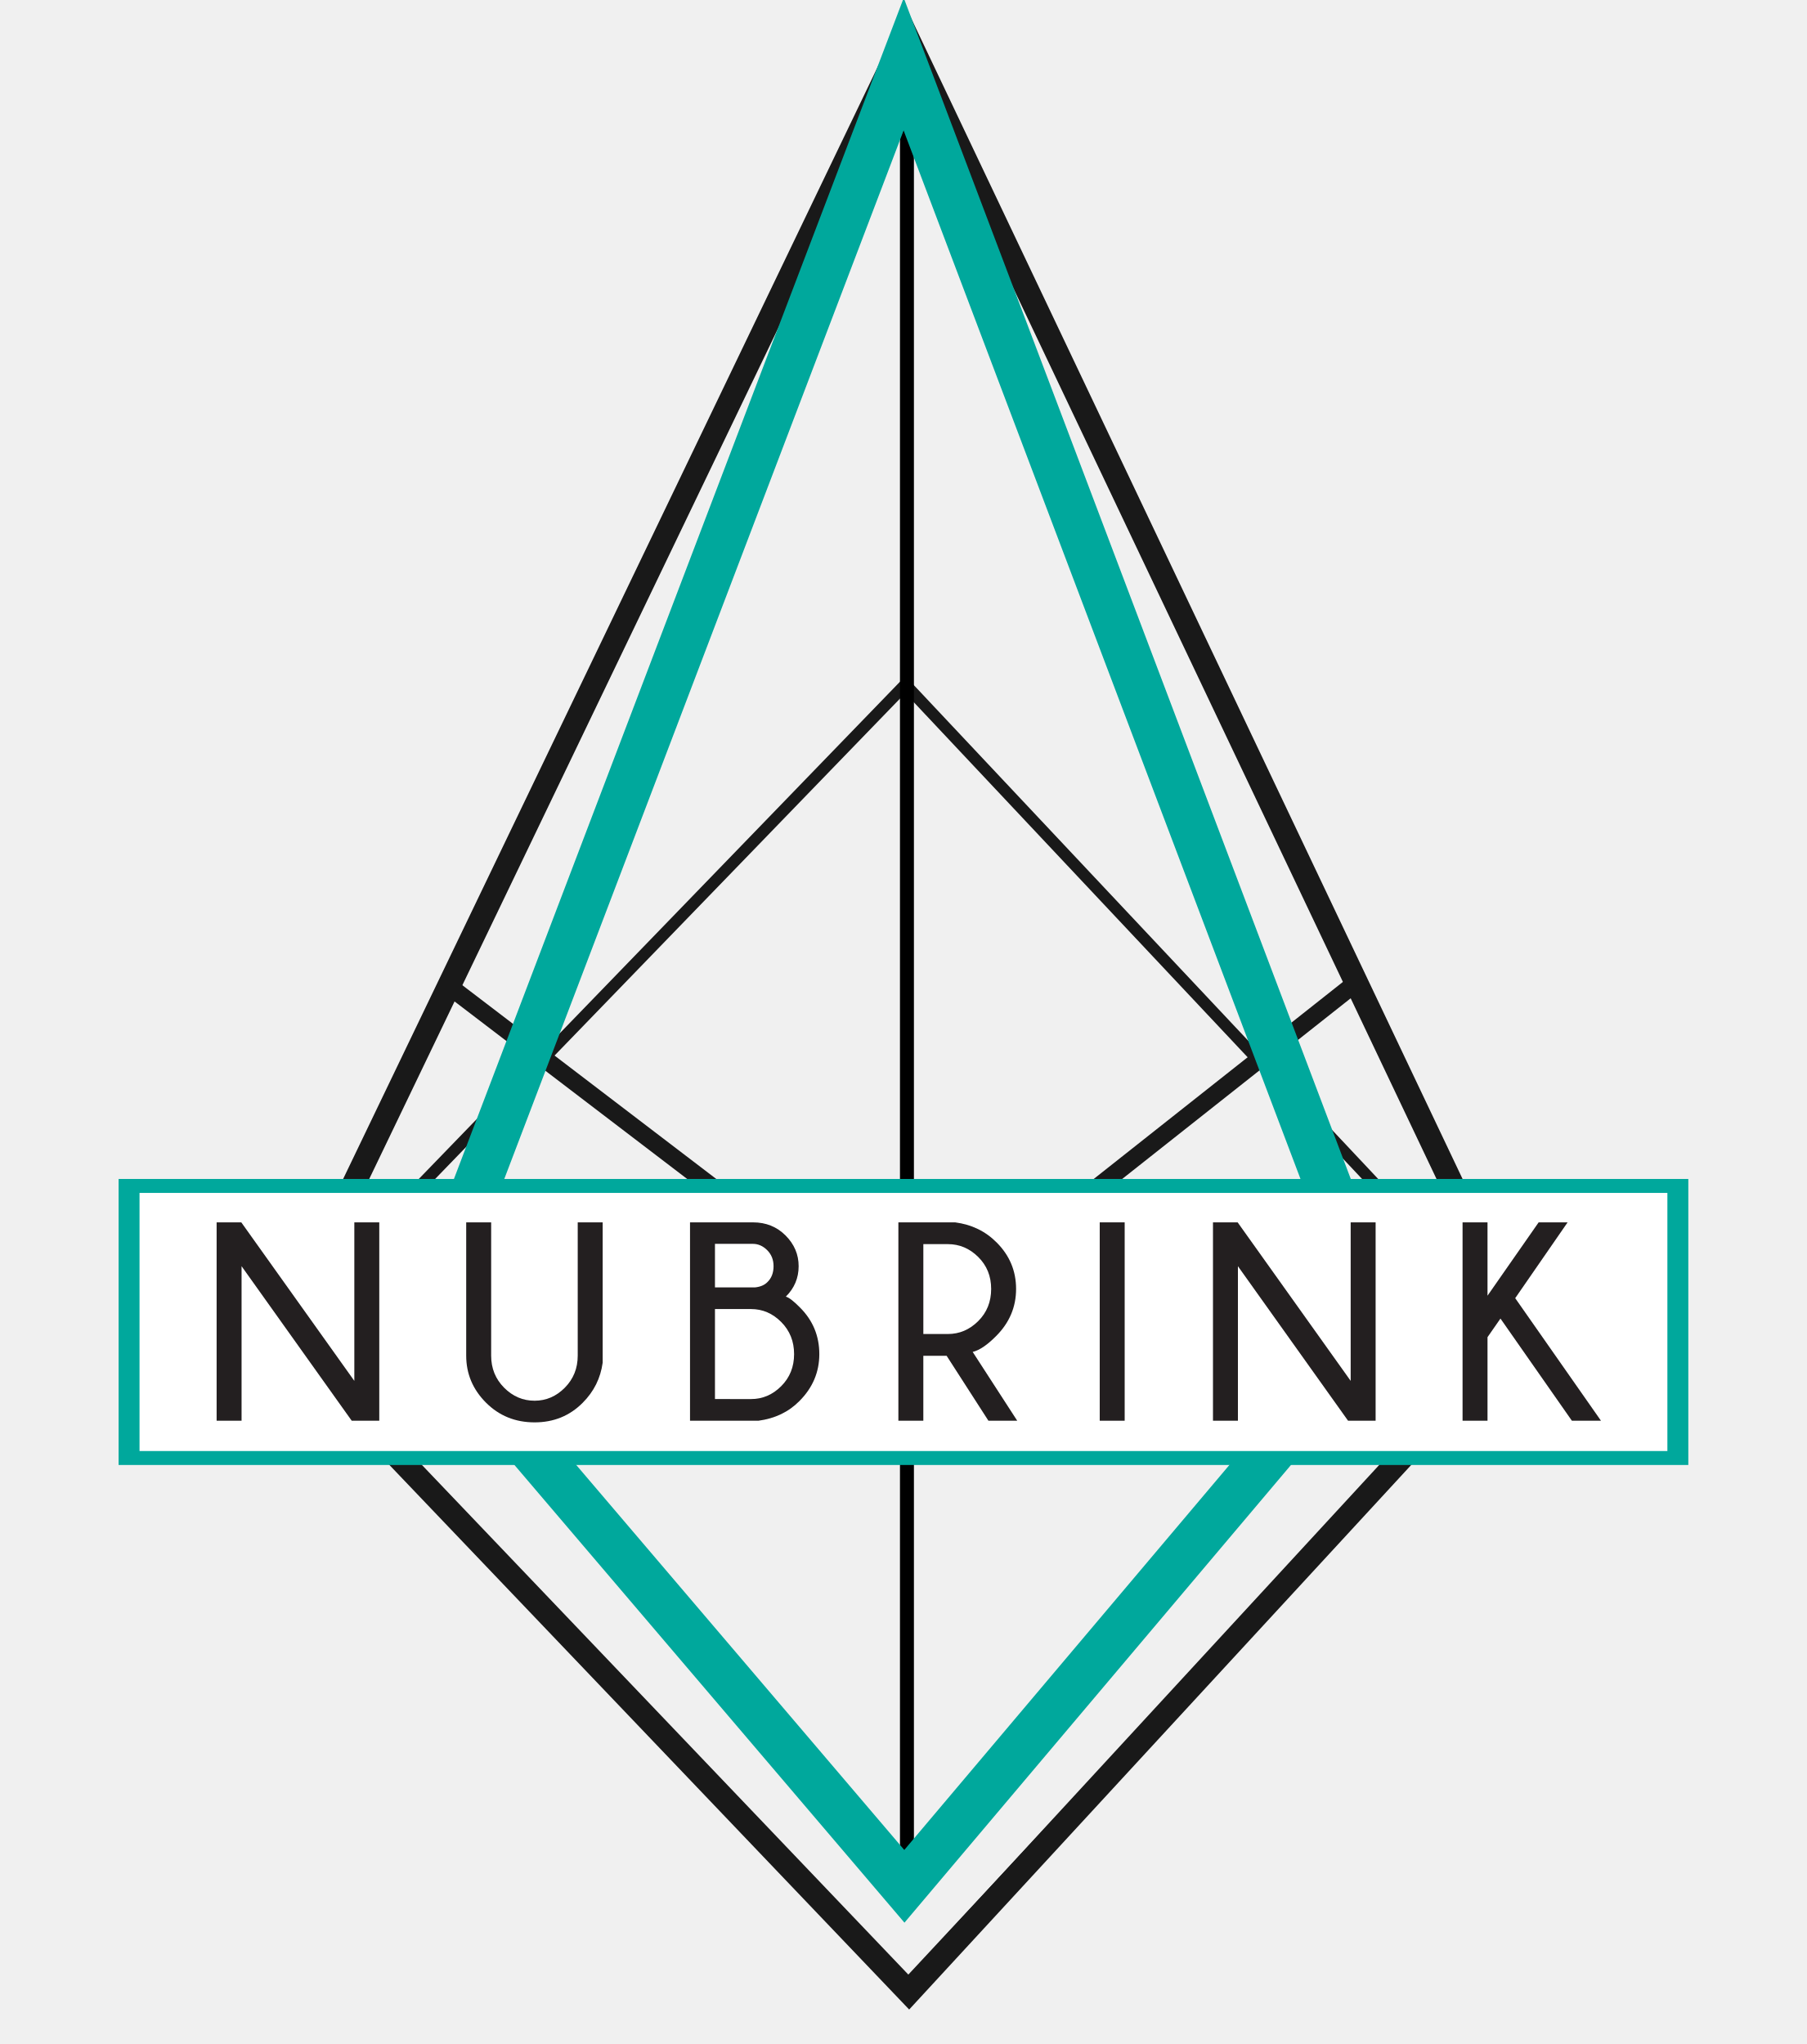
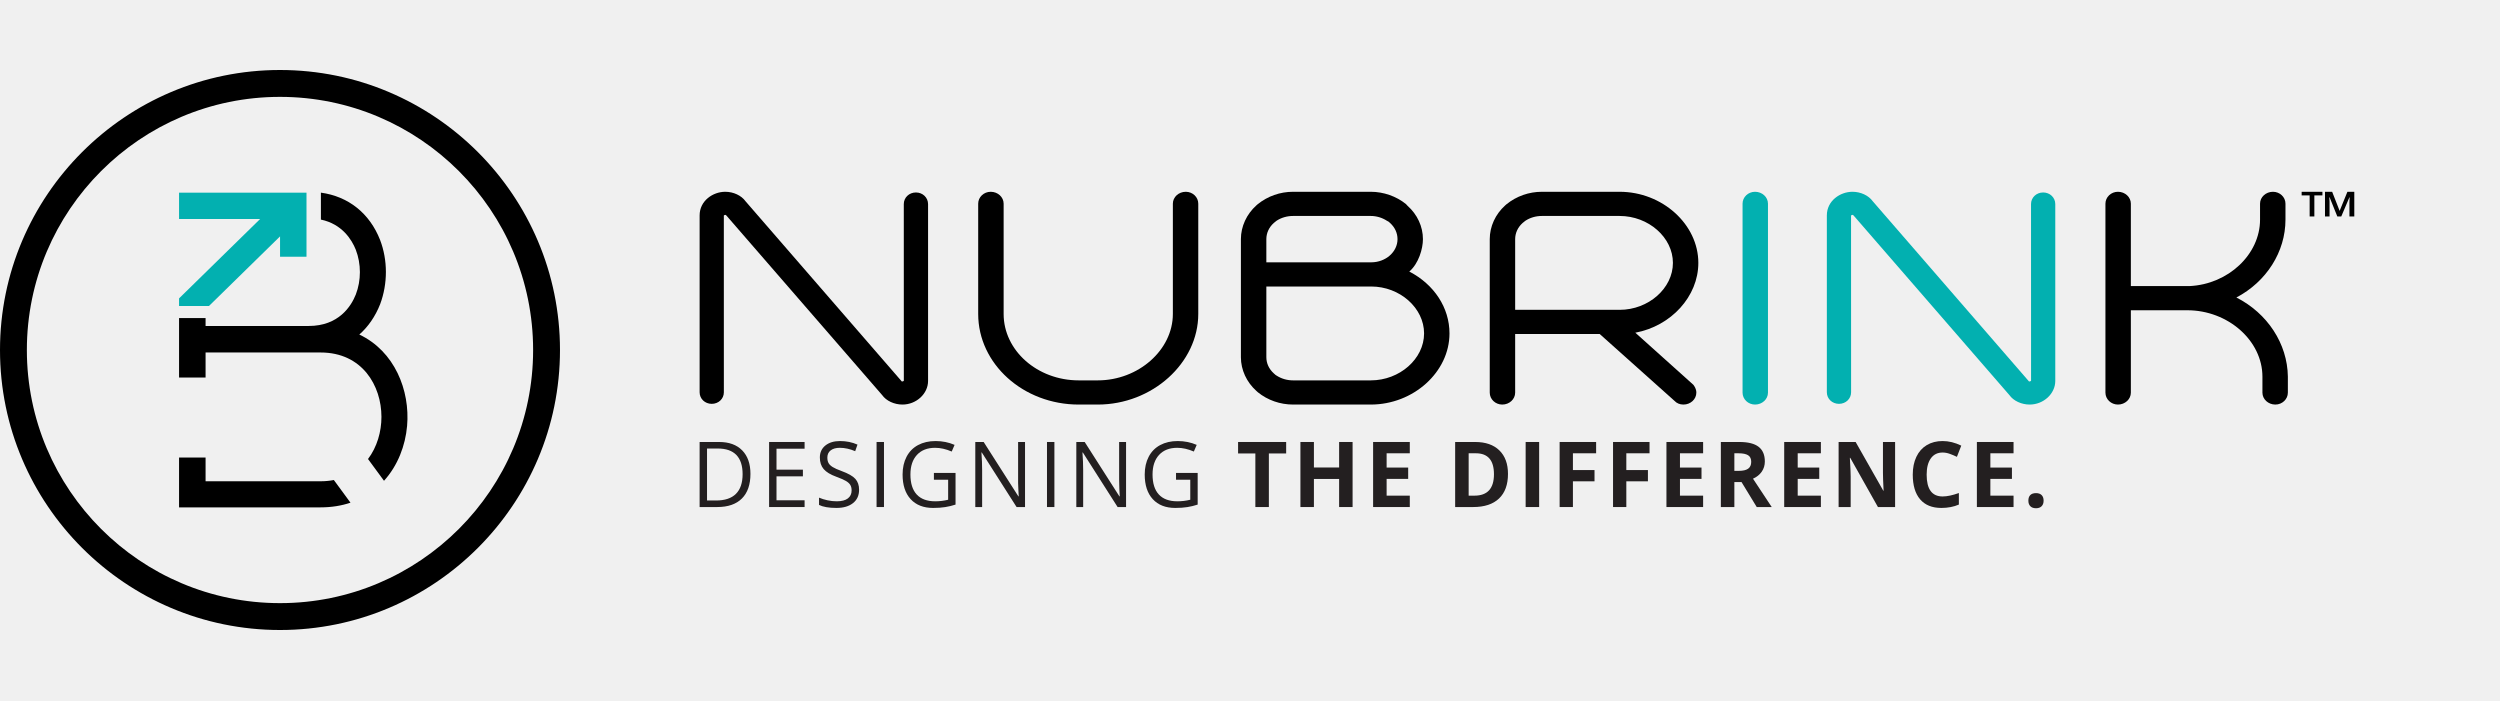
- <svg xmlns="http://www.w3.org/2000/svg" version="1.1" id="Layer_1" x="0px" y="0px" width="259px" height="293px" viewBox="0 0 259 293" enable-background="new 0 0 259 293" xml:space="preserve">
+ <svg xmlns="http://www.w3.org/2000/svg" version="1.1" id="Layer_1" x="0px" y="0px" width="1249.992px" height="350px" viewBox="0 0 1249.992 350" enable-background="new 0 0 1249.992 350" xml:space="preserve">
  <g>
    <g>
-       <path fill="#191919" d="M130.318,288.059L38.3,191.643L129.885,1.1l90.107,189.684L130.318,288.059z M42.35,191.002l87.925,92.127    l85.691-92.956l-86.1-181.252L42.35,191.002z" />
+       <g>
+         <g>
+           <polygon fill="#02B0B0" points="140.455,96.32 140.023,96.32 89.531,96.32 89.531,109.491 102.789,109.491 102.789,109.485       130.075,109.485 130.068,109.491 89.558,149.166 89.531,149.166 89.531,149.179 89.5,149.21 89.531,149.237 89.531,152.992       93.259,152.992 104.479,152.992 108.399,149.166 140.023,118.188 140.023,128.352 153.249,128.352 153.249,123.937       153.249,96.32     " />
+         </g>
+       </g>
+       <g>
+         <path d="M139.996,315C62.8,315,0,252.192,0,175.01C0,97.802,62.8,35,139.996,35c77.196,0,139.996,62.802,139.996,140.01     C279.991,252.192,217.192,315,139.996,315z M139.996,48.435c-69.788,0-126.565,56.775-126.565,126.575     c0,69.773,56.777,126.555,126.565,126.555c69.788,0,126.561-56.781,126.561-126.555     C266.557,105.21,209.784,48.435,139.996,48.435z" />
+       </g>
+       <g>
+         <g>
+           <path d="M179.657,167.27c4.476-3.945,8.002-9.069,10.422-15.197c3.831-10.286,3.824-21.97-0.031-32.087      c-5.259-13.388-15.87-21.777-29.599-23.666v13.472c10.65,2.234,15.45,10.086,17.433,15.04      c2.747,7.138,2.747,15.333,0.024,22.421c-2.35,5.869-8.535,15.733-23.56,15.733h-51.557v-3.951H89.531v29.739h13.257v-12.532      h57.483c20.921,0,30.451,16.685,30.451,32.195c0,7.399-2.176,15.063-6.714,21.067l7.995,10.889      c6.868-7.595,10.685-17.549,11.544-27.465C205.099,195.172,197.275,175.575,179.657,167.27z" />
+         </g>
+         <g>
+           <path d="M160.272,240.633h-57.483v-11.869H89.531v24.917h70.74c5.537,0,10.518-0.841,14.971-2.337l-8.318-11.337      C164.848,240.408,162.641,240.633,160.272,240.633z" />
+         </g>
+       </g>
    </g>
    <g>
-       <path fill="#191919" d="M129.778,285.975l-91.469-94.529l91.467-94.525l88.517,94.145L129.778,285.975z M40.655,191.445    l89.101,92.08l86.227-92.459l-86.224-91.706L40.655,191.445z" />
-     </g>
-     <g>
-       <rect x="129" y="9" width="2" height="264" />
-     </g>
-     <g>
-       <path fill="#191919" d="M130.229,193.215l-65.415-49.922l-0.252,0.525l-2.28-1.096l0.479-0.996l-0.106-0.082l0.392-0.513    L129.879,2.085l66.375,138.92L130.229,193.215z M65.932,140.965l64.268,49.046l62.901-49.738L129.873,7.937L65.932,140.965z" />
-     </g>
-     <g>
-       <path fill="#00A89C" d="M129.643,275.607l-72.689-85.307L129.54-0.302l72.14,190.598l-1.277,1.517L129.643,275.607z     M64.678,188.969l64.941,76.215l64.352-76.209l-64.45-170.275L64.678,188.969z" />
-     </g>
-     <g>
-       <rect x="18" y="170" fill="#FFFFFF" width="222" height="39" />
-       <path fill="#00A89C" d="M242,210H17v-41h225V210z M20,208h219v-37H20V208z" />
-     </g>
-     <g>
-       <path fill="#231F20" d="M34.587,175.221l16.202,22.723v-22.723h3.576v28.434h-3.952l-15.787-22.15v22.15H31.05v-28.434H34.587z" />
-       <path fill="#231F20" d="M82.81,175.221h3.576v20.113c-0.303,2.227-1.258,4.145-2.865,5.75c-1.857,1.871-4.156,2.807-6.896,2.807    c-2.766,0-5.091-0.945-6.975-2.836c-1.884-1.891-2.826-4.134-2.826-6.729v-19.105h3.577v19.105c0,1.818,0.619,3.35,1.857,4.595    c1.238,1.244,2.694,1.867,4.367,1.867c1.66,0,3.105-0.623,4.337-1.867c1.232-1.245,1.848-2.776,1.848-4.595V175.221z" />
-       <path fill="#231F20" d="M114.673,187.432c1.844,1.844,2.766,4.069,2.766,6.678c0,2.582-0.955,4.828-2.865,6.738    c-1.541,1.555-3.49,2.488-5.848,2.807h-9.82v-28.434h9.03c1.857,0,3.411,0.625,4.663,1.877c1.251,1.252,1.877,2.721,1.877,4.405    c0,1.699-0.613,3.154-1.838,4.366C113.072,185.977,113.75,186.495,114.673,187.432z M102.482,178.302v6.243h5.73    c0.777-0.077,1.375-0.334,1.798-0.771c0.58-0.564,0.87-1.321,0.87-2.271c0-0.922-0.303-1.687-0.909-2.292    s-1.292-0.909-2.055-0.909H102.482z M107.659,200.55c1.646,0,3.085-0.614,4.317-1.847s1.848-2.764,1.848-4.596    c0-1.83-0.616-3.364-1.848-4.604c-1.232-1.236-2.67-1.855-4.317-1.855h-5.177v12.9L107.659,200.55L107.659,200.55z" />
-       <path fill="#231F20" d="M135.688,194.348h-3.34v9.307h-3.576v-28.434h8.141c2.371,0.314,4.354,1.277,5.946,2.885    c1.856,1.857,2.785,4.076,2.785,6.658c0,2.596-0.955,4.848-2.865,6.758c-1.264,1.276-2.383,2.035-3.357,2.271l6.383,9.859h-4.129    L135.688,194.348z M132.35,178.342v12.883h3.517c1.659,0,3.108-0.615,4.347-1.848c1.239-1.232,1.857-2.77,1.857-4.613    c0-1.832-0.619-3.359-1.857-4.584c-1.238-1.226-2.688-1.838-4.347-1.838H132.35z" />
-       <path fill="#231F20" d="M161.209,175.221v28.434h-3.576v-28.434H161.209z" />
-       <path fill="#231F20" d="M177.402,175.221l16.201,22.723v-22.723h3.576v28.434h-3.951l-15.787-22.15v22.15h-3.575v-28.434H177.402z    " />
-       <path fill="#231F20" d="M224.697,175.221l-7.51,10.866l12.291,17.565h-4.17l-10.235-14.642l-1.856,2.669v11.973h-3.576v-28.432    h3.576v10.512l7.33-10.512H224.697z" />
+       <g>
+         <path fill="#02B0B0" d="M877.523,95.89c-3.454,0-6.252,2.666-6.252,5.946v94.485c0,3.284,2.798,5.958,6.252,5.958     c3.569,0,6.456-2.674,6.456-5.958v-94.485C883.979,98.556,881.093,95.89,877.523,95.89z" />
+         <path fill="#02B0B0" d="M1021.57,96.233c-3.402,0-6.065,2.549-6.065,5.795l0.024,88.355c-0.048,0.096-0.349,0.331-1.011,0.366     l-78.157-90.133c-2.046-2.871-6.023-4.727-10.144-4.727c-6.151,0-12.8,4.503-12.8,11.803v88.454c0,3.237,2.667,5.776,6.07,5.776     c3.391,0,6.054-2.539,6.054-5.776l-0.023-88.377c0.054-0.077,0.347-0.332,0.899-0.332c0,0,0.143,0.062,0.389,0.332l77.883,89.771     c2.053,2.89,6.031,4.738,10.137,4.738c6.938,0,12.807-5.41,12.807-11.807v-88.444     C1027.633,98.782,1024.966,96.233,1021.57,96.233z" />
+         <path d="M457.959,96.233c-3.402,0-6.065,2.549-6.065,5.795l0.02,88.363c-0.046,0.088-0.339,0.323-1,0.358l-78.164-90.133     c-2.049-2.871-6.027-4.727-10.136-4.727c-6.154,0-12.806,4.503-12.806,11.803v88.454c0,3.237,2.666,5.776,6.058,5.776     c3.407,0,6.062-2.539,6.062-5.776l-0.015-88.369c0.05-0.085,0.347-0.332,0.903-0.34c0,0,0.139,0.062,0.381,0.332l77.879,89.771     c2.049,2.879,6.035,4.738,10.144,4.738c6.945,0,12.81-5.41,12.81-11.807v-88.444C464.013,98.782,461.358,96.233,457.959,96.233z" />
+         <path d="M592.885,95.89c-3.561,0-6.458,2.666-6.458,5.946v55.137c0,17.996-17.202,33.213-37.551,33.213h-9.515     c-20.701,0-37.547-14.909-37.547-33.213v-55.137c0-3.28-2.901-5.946-6.463-5.946c-3.449,0-6.258,2.666-6.258,5.946v55.137     c0,24.988,22.553,45.306,50.268,45.306h9.515c27.249,0,50.256-20.759,50.256-45.306v-55.137     C599.132,98.556,596.335,95.89,592.885,95.89z" />
+         <path d="M704.641,135.775c4.685-4.001,6.821-11.414,6.821-16.206c0-6.281-2.801-12.339-7.701-16.676l-0.791-0.865     c-4.819-3.902-11.228-6.139-17.583-6.139h-38.854c-6.455,0-12.698,2.172-17.722,6.251l-0.602,0.528     c-4.932,4.418-7.764,10.572-7.764,16.9v59.034c0,6.313,2.832,12.471,7.771,16.889l0.729,0.655     c4.893,3.955,11.14,6.132,17.587,6.132h38.854c21.329,0,39.353-16.29,39.353-35.567     C724.74,153.886,717.104,142.227,704.641,135.775z M685.387,190.187h-38.854c-3.01,0-5.884-0.841-8.283-2.415l-0.447-0.277     l-0.904-0.811c-2.403-2.146-3.73-5.031-3.73-8.08v-35.351h52.412c14.346,0,26.454,10.742,26.454,23.459     C712.034,179.438,699.826,190.187,685.387,190.187z M636.906,111.475l1.344-1.088c2.399-1.574,5.273-2.407,8.283-2.407h38.854     c2.84,0,5.711,0.864,8.072,2.407l0.849,0.456l0.705,0.633c2.409,2.153,3.74,5.039,3.74,8.095c0,6.39-5.907,11.591-13.174,11.591     h-52.412v-11.591C633.168,116.514,634.495,113.627,636.906,111.475z" />
+         <path d="M849.164,131.45c0-19.281-18.027-35.56-39.364-35.56h-38.851c-6.451,0-12.702,2.172-17.726,6.258l-0.591,0.521     c-4.935,4.41-7.764,10.564-7.764,16.9v76.752c0,3.284,2.806,5.958,6.256,5.958c3.561,0,6.45-2.674,6.45-5.958v-29.312h42.281     l37.427,33.457c1.054,1.157,2.643,1.813,4.43,1.813c3.565,0,6.455-2.674,6.455-5.958c0-1.905-0.976-3.226-1.501-3.935     l-29.008-26.033C835.563,163.008,849.164,148.199,849.164,131.45z M809.8,154.913h-52.225v-35.343     c0-3.056,1.331-5.942,3.743-8.095l1.351-1.088c2.399-1.574,5.259-2.407,8.28-2.407H809.8c14.446,0,26.653,10.742,26.653,23.471     C836.453,144.164,824.246,154.913,809.8,154.913z" />
+         <path d="M1118.185,148.747c15.018-7.887,24.544-22.834,24.544-38.924v-7.987c0-3.28-2.813-5.946-6.258-5.946     c-3.554,0-6.456,2.666-6.456,5.946v7.987c0,17.363-15.861,32.265-35.169,33.214h-29.425v-41.201c0-3.28-2.894-5.946-6.451-5.946     c-3.445,0-6.259,2.666-6.259,5.946v94.485c0,3.284,2.813,5.958,6.259,5.958c3.558,0,6.451-2.674,6.451-5.958v-41.192h28.236     c20.357,0,37.55,15.21,37.55,33.214v7.979c0,3.284,2.895,5.958,6.464,5.958c3.441,0,6.254-2.674,6.254-5.958v-8.024     C1143.71,171.836,1133.709,156.626,1118.185,148.747z" />
+         <g>
+           <path d="M1157.168,108.218h-2.354V97.692h-3.998V95.89h10.388v1.802h-4.036V108.218z M1168.647,108.218l-3.844-9.561h-0.154      l0.116,2.207v7.354h-2.276V95.89h3.577l3.746,9.553l3.886-9.553h3.44v12.328h-2.426v-7.184l0.111-2.342h-0.15l-4.039,9.526      H1168.647z" />
+         </g>
+       </g>
+       <g>
+         <path fill="#231F20" d="M375.222,236.943c0,5.371-1.432,9.477-4.283,12.316c-2.852,2.84-6.957,4.26-12.313,4.26h-8.82v-32.527     h9.758c4.946,0,8.797,1.397,11.541,4.199C373.848,228,375.222,231.912,375.222,236.943z M371.302,237.074     c0-4.243-1.045-7.438-3.125-9.592c-2.084-2.145-5.182-3.226-9.288-3.226h-5.379v25.991h4.503c4.414,0,7.736-1.104,9.955-3.326     C370.191,244.71,371.302,241.424,371.302,237.074z" />
+         <path fill="#231F20" d="M402.293,253.52h-17.745v-32.527h17.745v3.357h-14.044v10.482h13.195v3.339h-13.195v11.972h14.044V253.52     z" />
+         <path fill="#231F20" d="M429.542,244.869c0,2.855-1.015,5.093-3.048,6.69c-2.03,1.605-4.788,2.407-8.272,2.407     c-3.773,0-6.679-0.501-8.708-1.496v-3.651c1.304,0.564,2.728,1.012,4.268,1.336c1.539,0.331,3.063,0.494,4.572,0.494     c2.465,0,4.326-0.479,5.576-1.437s1.871-2.291,1.871-3.996c0-1.128-0.22-2.046-0.667-2.771c-0.44-0.719-1.18-1.374-2.218-1.992     c-1.038-0.602-2.616-1.288-4.735-2.068c-2.963-1.076-5.077-2.361-6.347-3.85c-1.269-1.475-1.906-3.419-1.906-5.804     c0-2.508,0.922-4.498,2.767-5.988c1.844-1.481,4.283-2.223,7.316-2.223c3.164,0,6.073,0.595,8.728,1.783l-1.149,3.288     c-2.628-1.124-5.183-1.691-7.667-1.691c-1.96,0-3.488,0.434-4.595,1.29c-1.104,0.863-1.656,2.06-1.656,3.587     c0,1.128,0.204,2.046,0.613,2.771c0.401,0.718,1.093,1.374,2.057,1.977c0.965,0.602,2.442,1.266,4.43,1.99     c3.342,1.22,5.641,2.523,6.895,3.925C428.917,240.833,429.542,242.639,429.542,244.869z" />
+         <path fill="#231F20" d="M438.281,253.52v-32.527h3.704v32.527H438.281z" />
+         <path fill="#231F20" d="M466.949,236.477h10.819v15.815c-1.686,0.556-3.396,0.977-5.14,1.25c-1.74,0.278-3.762,0.425-6.054,0.425     c-4.819,0-8.569-1.466-11.255-4.398c-2.689-2.932-4.028-7.03-4.028-12.316c0-3.38,0.664-6.343,1.995-8.89     c1.327-2.539,3.233-4.483,5.733-5.826c2.497-1.343,5.425-2.015,8.778-2.015c3.395,0,6.56,0.642,9.492,1.914l-1.435,3.334     c-2.878-1.242-5.642-1.868-8.296-1.868c-3.877,0-6.907,1.182-9.083,3.543c-2.18,2.354-3.265,5.625-3.265,9.808     c0,4.392,1.05,7.725,3.145,9.993c2.099,2.269,5.179,3.404,9.241,3.404c2.211,0,4.364-0.263,6.471-0.78V239.86h-7.119V236.477z" />
+         <path fill="#231F20" d="M512.51,253.52h-4.221l-17.401-27.303h-0.174c0.235,3.203,0.351,6.147,0.351,8.813v18.49h-3.422v-32.527     h4.186l17.352,27.188h0.177c-0.031-0.401-0.096-1.683-0.197-3.859c-0.104-2.175-0.143-3.723-0.111-4.66v-18.668h3.46V253.52z" />
+         <path fill="#231F20" d="M523.491,253.52v-32.527h3.705v32.527H523.491z" />
+         <path fill="#231F20" d="M563.029,253.52h-4.226l-17.401-27.303h-0.174c0.235,3.203,0.351,6.147,0.351,8.813v18.49h-3.422v-32.527     h4.183l17.355,27.188h0.173c-0.027-0.401-0.097-1.683-0.197-3.859c-0.1-2.175-0.135-3.723-0.108-4.66v-18.668h3.465V253.52z" />
+         <path fill="#231F20" d="M588.008,236.477h10.824v15.815c-1.687,0.556-3.399,0.977-5.137,1.25     c-1.747,0.278-3.766,0.425-6.057,0.425c-4.816,0-8.57-1.466-11.256-4.398c-2.685-2.932-4.028-7.03-4.028-12.316     c0-3.38,0.664-6.343,1.991-8.89c1.327-2.539,3.241-4.483,5.737-5.826c2.497-1.343,5.421-2.015,8.774-2.015     c3.398,0,6.563,0.642,9.495,1.914l-1.439,3.334c-2.869-1.242-5.637-1.868-8.295-1.868c-3.874,0-6.903,1.182-9.079,3.543     c-2.176,2.354-3.268,5.625-3.268,9.808c0,4.392,1.049,7.725,3.148,9.993s5.182,3.404,9.245,3.404c2.203,0,4.36-0.263,6.467-0.78     V239.86h-7.123V236.477z" />
+         <path fill="#231F20" d="M634.428,253.52h-6.751v-26.793h-8.64v-5.734h24.038v5.734h-8.647V253.52z" />
+         <path fill="#231F20" d="M676.289,253.52h-6.729v-14.045h-12.609v14.045h-6.745v-32.527h6.745v12.749h12.609v-12.749h6.729V253.52     z" />
+         <path fill="#231F20" d="M704.892,253.52h-18.34v-32.527h18.34v5.649h-11.587v7.138h10.78v5.661h-10.78v8.384h11.587V253.52z" />
+         <path fill="#231F20" d="M753.987,236.943c0,5.356-1.489,9.453-4.472,12.301c-2.987,2.848-7.296,4.275-12.926,4.275h-9.017     v-32.527h9.996c5.198,0,9.233,1.397,12.108,4.199C752.548,228,753.987,231.912,753.987,236.943z M746.975,237.121     c0-6.984-3.023-10.479-9.06-10.479h-3.592v21.183h2.895C743.719,247.824,746.975,244.26,746.975,237.121z" />
+         <path fill="#231F20" d="M762.819,253.52v-32.527h6.748v32.527H762.819z" />
+         <path fill="#231F20" d="M786.451,253.52h-6.643v-32.527h18.25v5.649h-11.607v8.388h10.801v5.626h-10.801V253.52z" />
+         <path fill="#231F20" d="M813.156,253.52h-6.64v-32.527h18.247v5.649h-11.607v8.388h10.8v5.626h-10.8V253.52z" />
+         <path fill="#231F20" d="M851.555,253.52H833.22v-32.527h18.335v5.649h-11.582v7.138h10.776v5.661h-10.776v8.384h11.582V253.52z" />
+         <path fill="#231F20" d="M867.175,241.042v12.478h-6.752v-32.527h9.275c4.325,0,7.528,0.803,9.604,2.408     c2.075,1.612,3.113,4.06,3.113,7.339c0,1.905-0.518,3.611-1.548,5.101s-2.488,2.662-4.375,3.503     c4.789,7.316,7.91,12.039,9.365,14.177h-7.494l-7.598-12.478H867.175z M867.175,235.431h2.177c2.134,0,3.708-0.362,4.723-1.092     c1.019-0.729,1.528-1.871,1.528-3.422c0-1.543-0.522-2.647-1.559-3.296c-1.039-0.656-2.647-0.979-4.824-0.979h-2.045V235.431z" />
+         <path fill="#231F20" d="M910.432,253.52h-18.336v-32.527h18.336v5.649h-11.587v7.138h10.779v5.661h-10.779v8.384h11.587V253.52z" />
+         <path fill="#231F20" d="M947.543,253.52h-8.578l-13.848-24.605h-0.197c0.273,4.341,0.409,7.443,0.409,9.295v15.311h-6.03v-32.527     h8.516l13.828,24.363h0.146c-0.212-4.229-0.32-7.216-0.32-8.968v-15.396h6.074V253.52z" />
+         <path fill="#231F20" d="M971.306,226.263c-2.534,0-4.507,0.973-5.896,2.925c-1.396,1.952-2.091,4.669-2.091,8.157     c0,7.254,2.658,10.881,7.986,10.881c2.237,0,4.947-0.571,8.122-1.713v5.779c-2.607,1.119-5.526,1.675-8.75,1.675     c-4.631,0-8.173-1.443-10.623-4.306c-2.458-2.871-3.681-6.992-3.681-12.359c0-3.384,0.598-6.347,1.805-8.89     c1.205-2.551,2.938-4.495,5.195-5.853c2.253-1.358,4.899-2.038,7.932-2.038c3.095,0,6.201,0.765,9.322,2.296l-2.176,5.606     c-1.192-0.578-2.394-1.088-3.597-1.513C973.652,226.479,972.472,226.263,971.306,226.263z" />
+         <path fill="#231F20" d="M1006.765,253.52h-18.331v-32.527h18.331v5.649h-11.587v7.138h10.781v5.661h-10.781v8.384h11.587V253.52z     " />
+         <path fill="#231F20" d="M1014.177,250.34c0-1.25,0.328-2.191,0.98-2.824c0.656-0.641,1.604-0.957,2.852-0.957     c1.204,0,2.137,0.325,2.798,0.98c0.659,0.648,0.99,1.582,0.99,2.801c0,1.174-0.331,2.091-0.999,2.774     c-0.668,0.667-1.598,1.008-2.789,1.008c-1.22,0-2.162-0.333-2.832-0.997C1014.513,252.471,1014.177,251.536,1014.177,250.34z" />
+       </g>
    </g>
  </g>
</svg>
